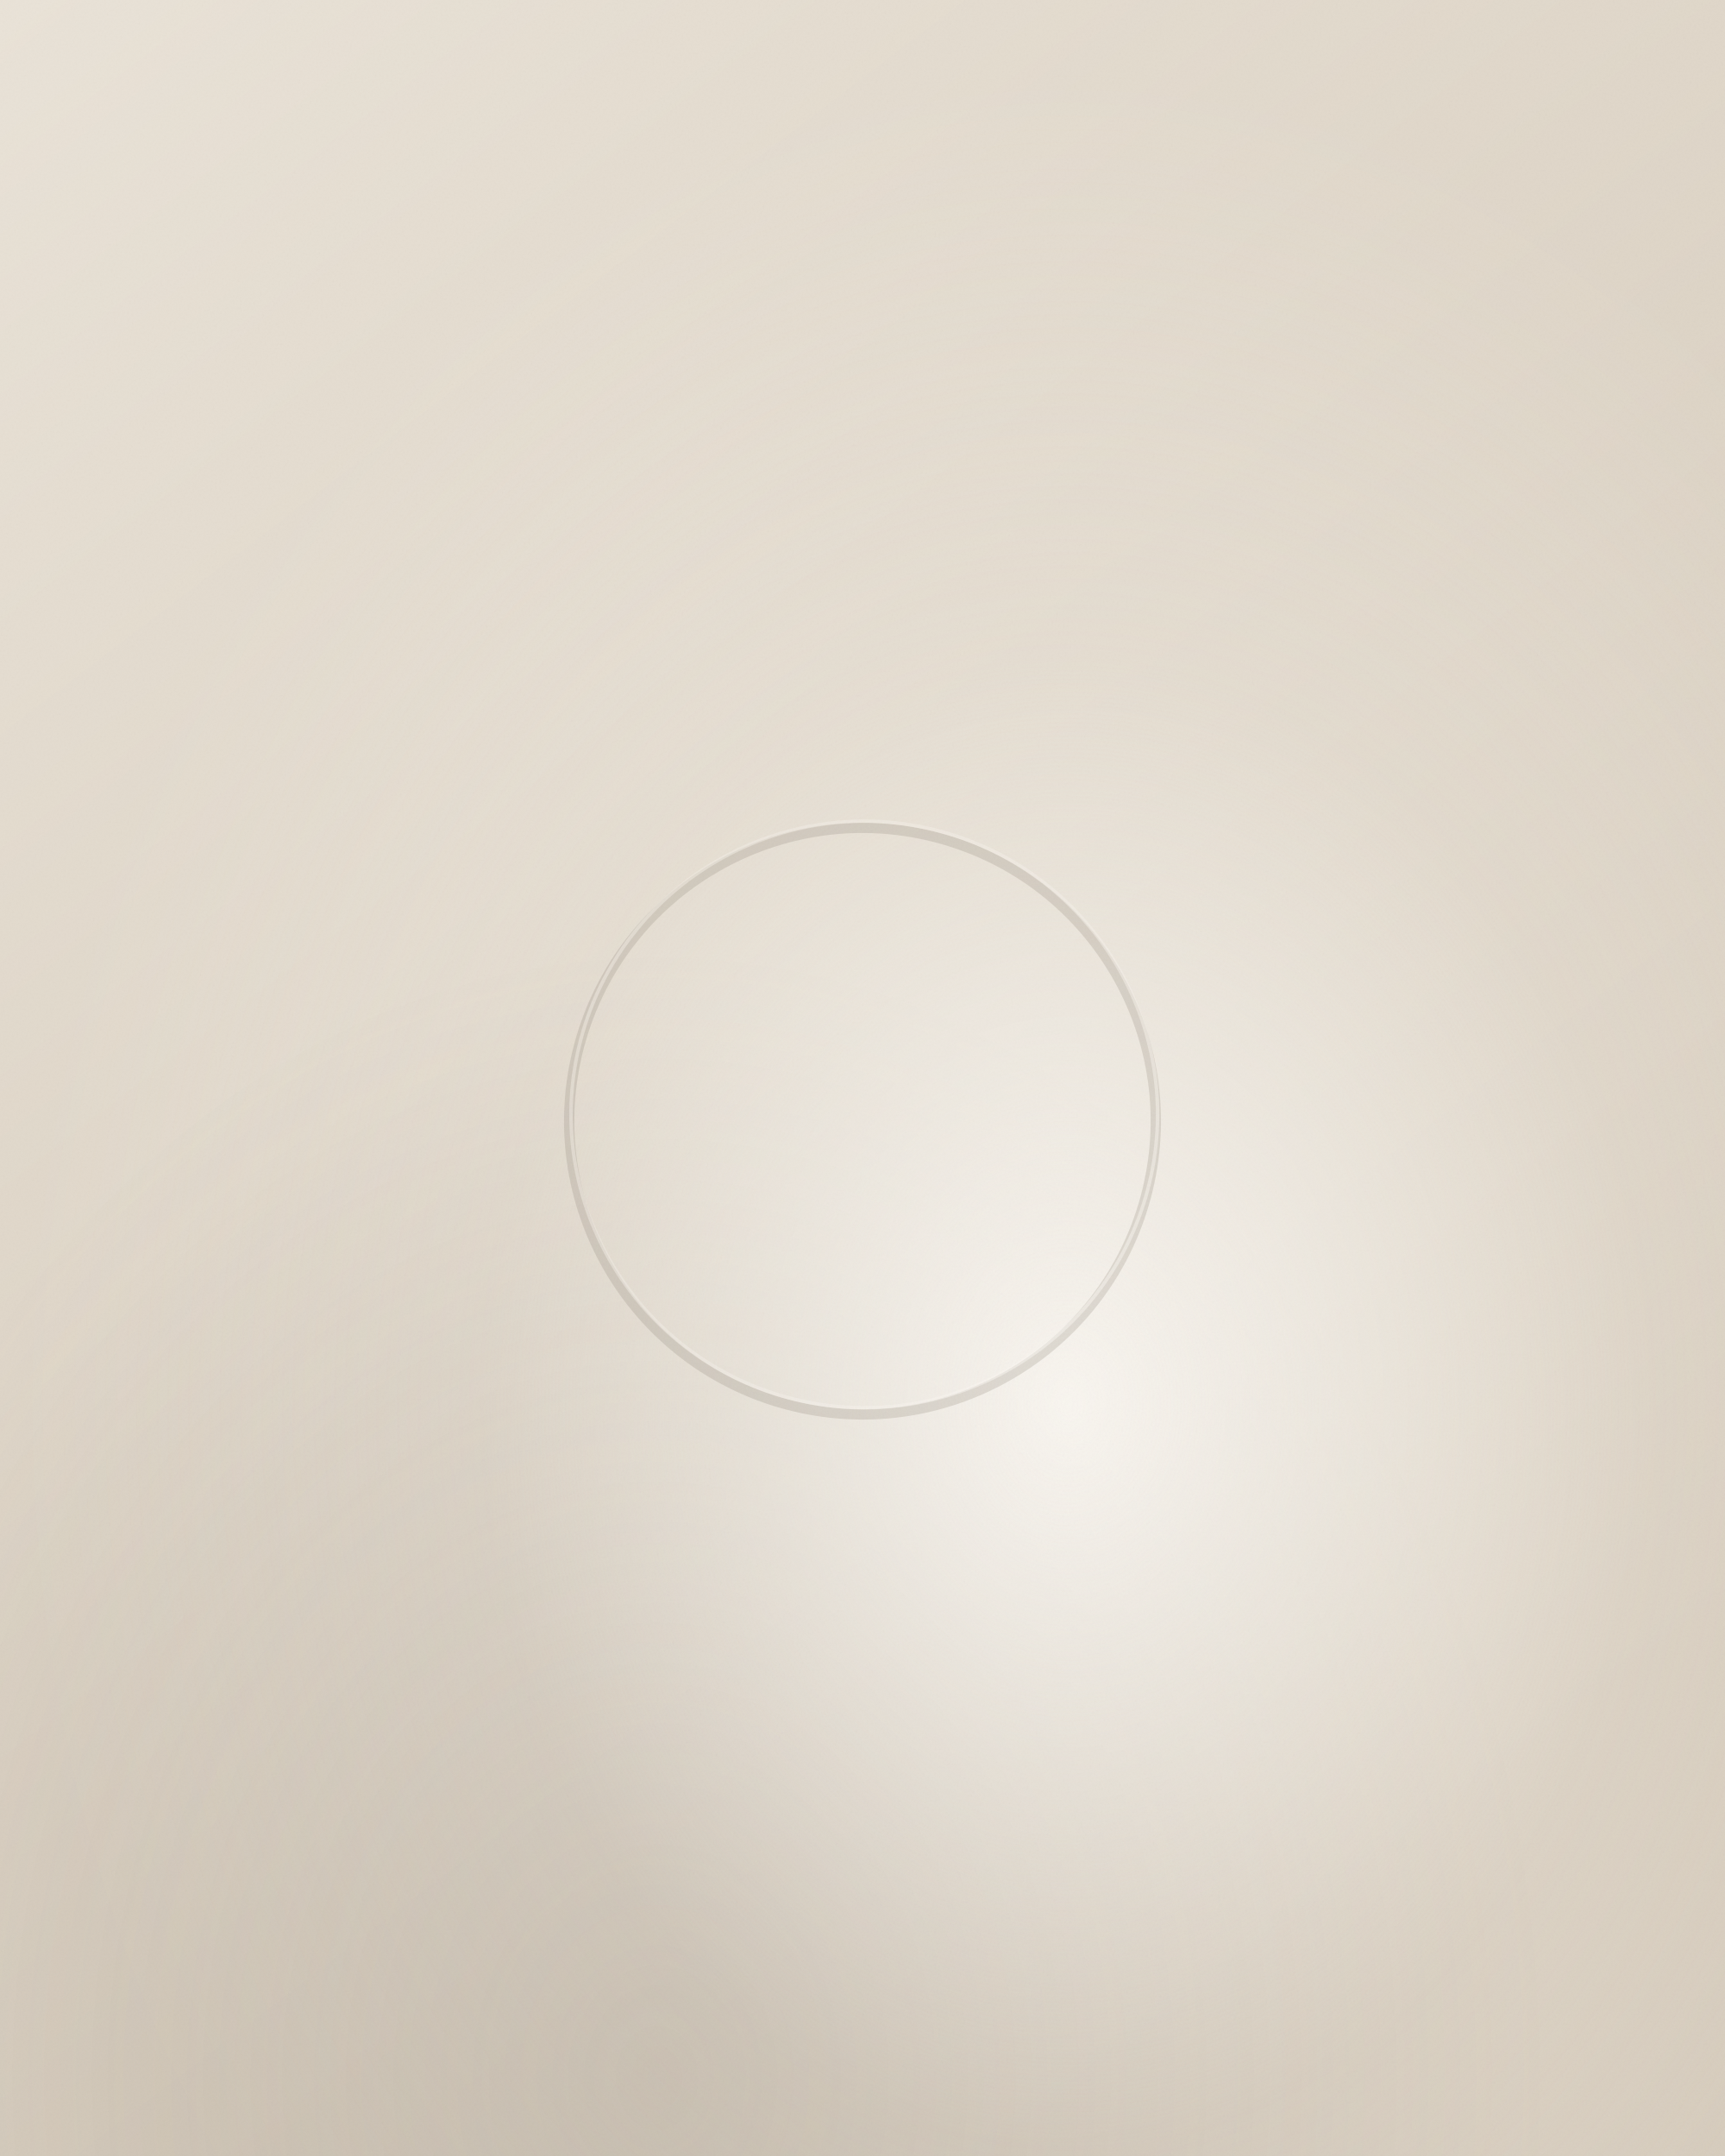
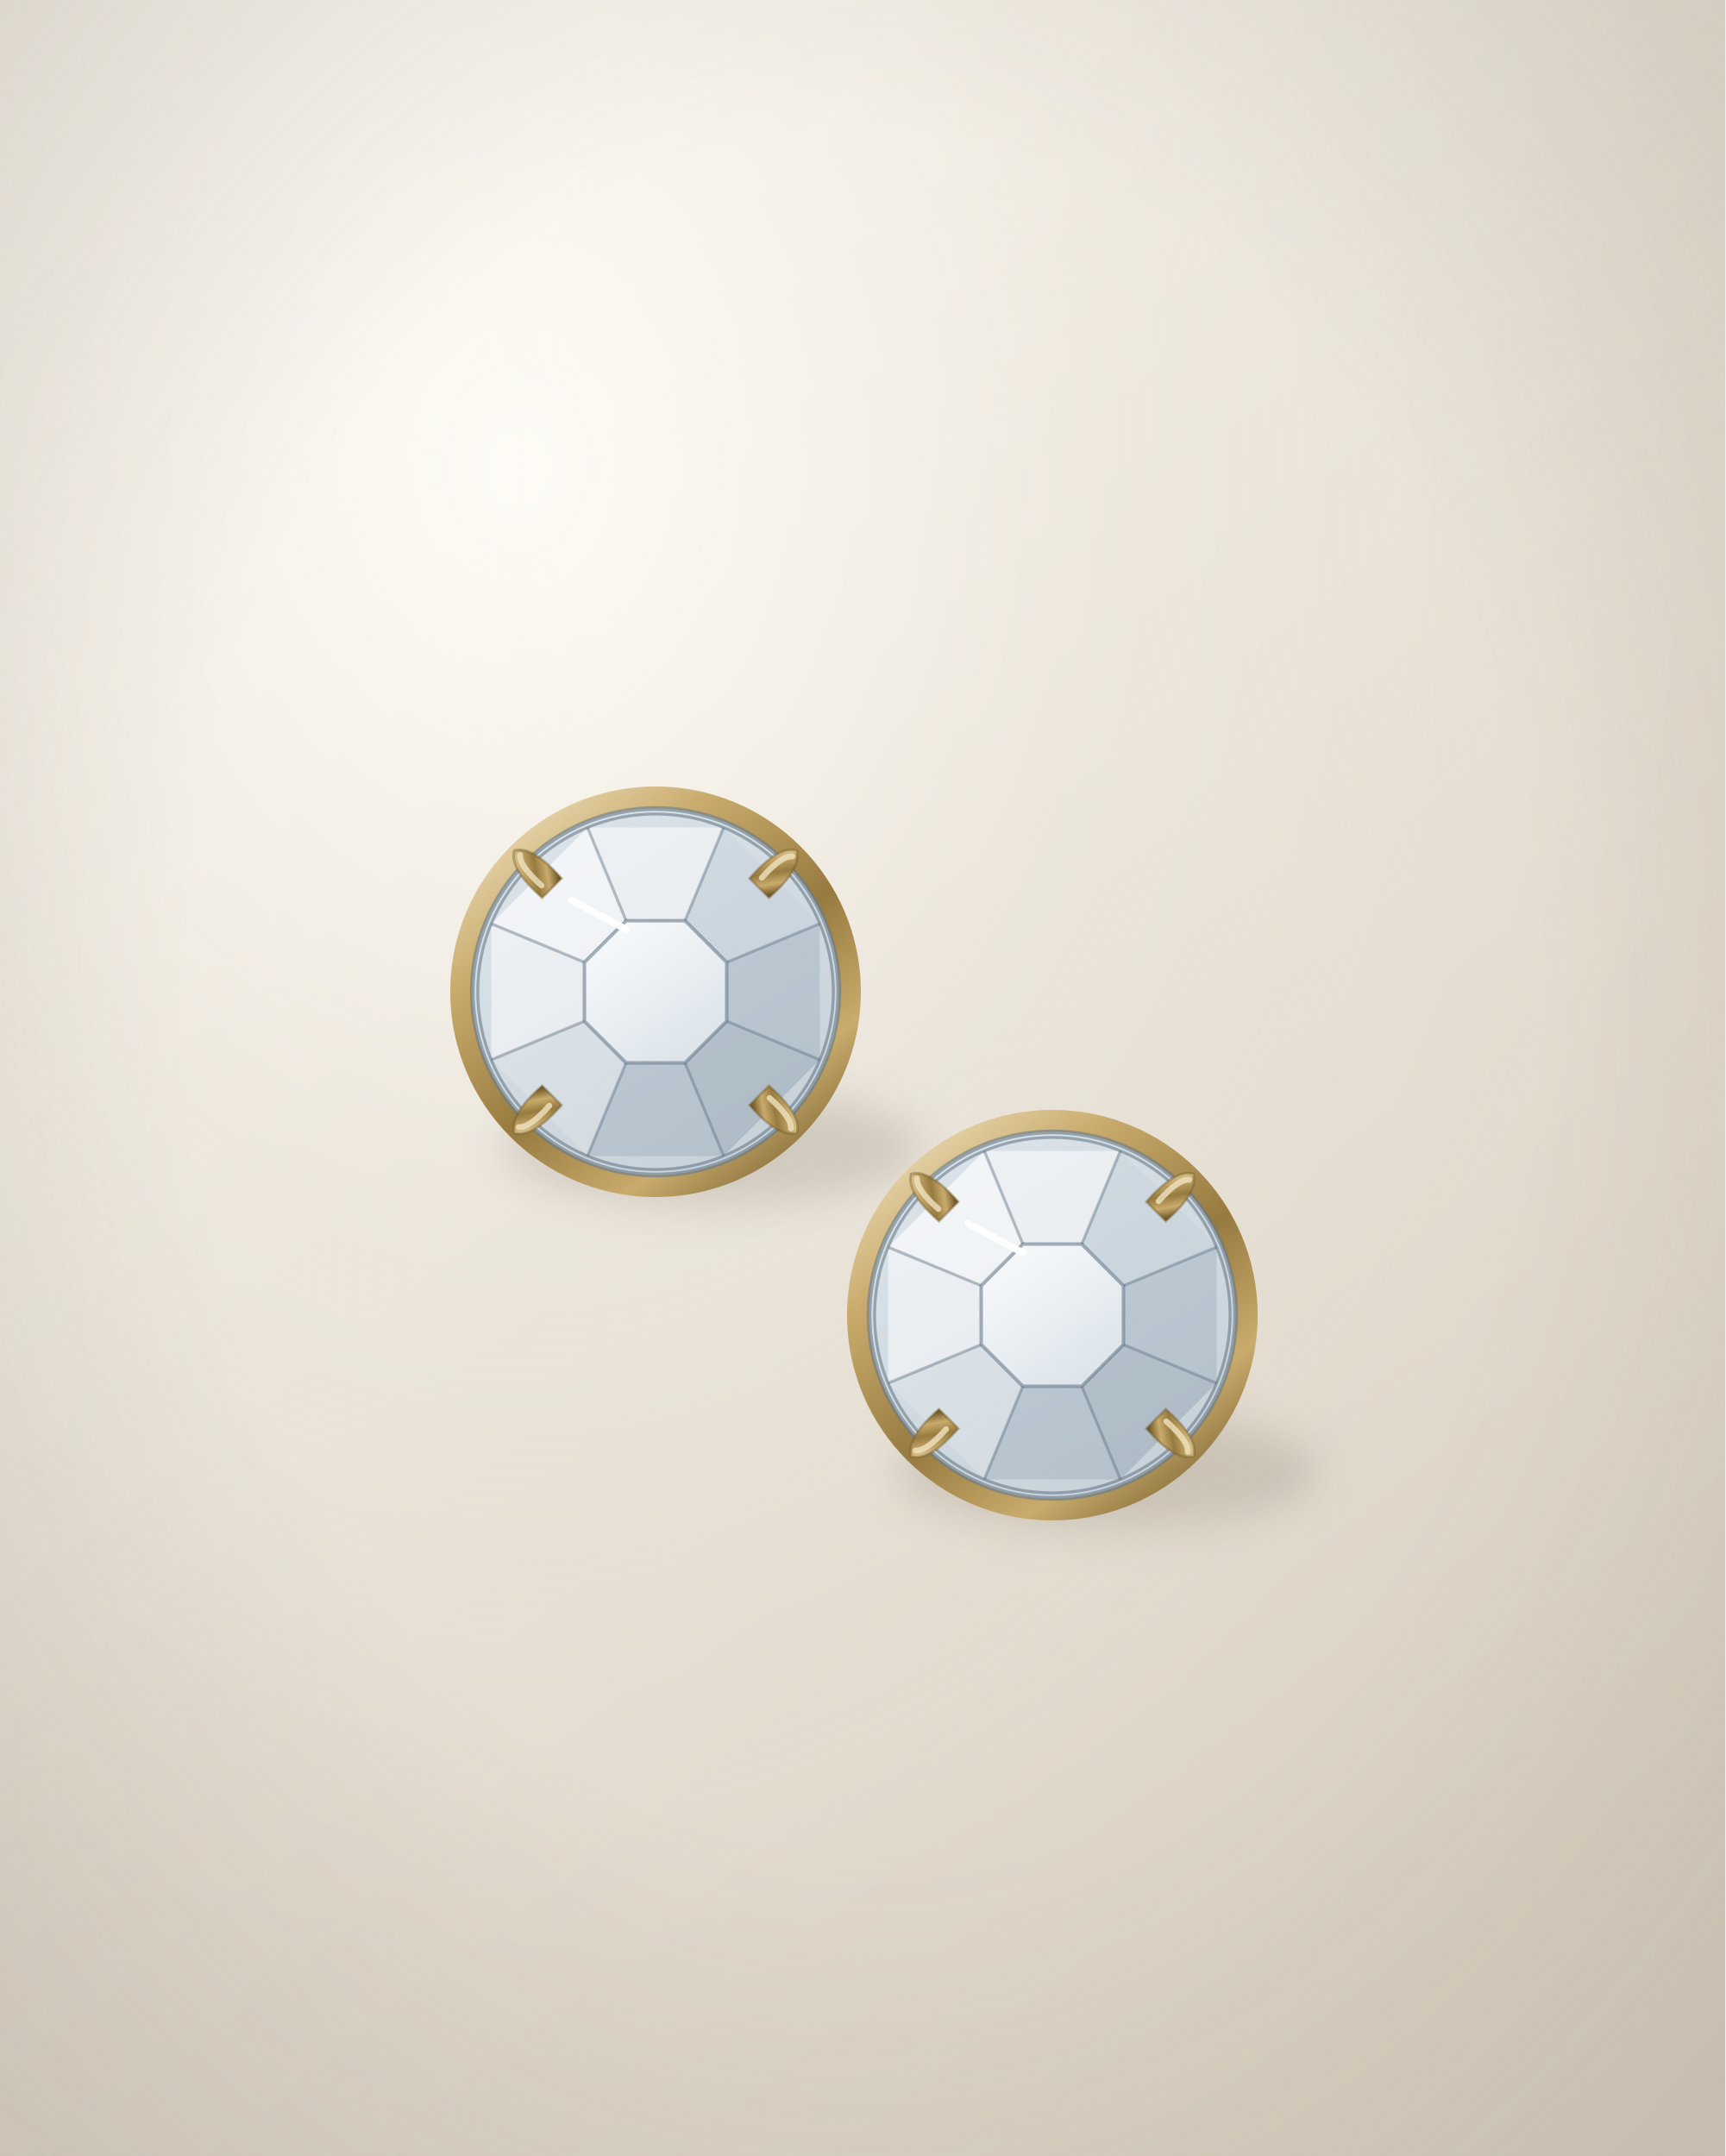
- <svg xmlns="http://www.w3.org/2000/svg" width="900" height="1125" viewBox="0 0 900 1125" role="img">
+ <svg xmlns="http://www.w3.org/2000/svg" width="960" height="1200" viewBox="0 0 960 1200" role="img">
  <defs>
-     <linearGradient id="g" x1="0" y1="0" x2="0.6" y2="1">
-       <stop offset="0" stop-color="#E9E2D7" />
-       <stop offset="1" stop-color="#D3C8B8" />
+     <linearGradient id="ground" x1="0.1" y1="0" x2="0.7" y2="1">
+       <stop offset="0" stop-color="#F1ECE3" />
+       <stop offset="1" stop-color="#DCD3C4" />
    </linearGradient>
-     <radialGradient id="l" cx="62%" cy="65%" r="62%">
-       <stop offset="0" stop-color="#FFFDF9" stop-opacity="0.85" />
-       <stop offset="0.55" stop-color="#FFFDF9" stop-opacity="0.18" />
-       <stop offset="1" stop-color="#FFFDF9" stop-opacity="0" />
+     <radialGradient id="window" cx="30%" cy="22%" r="70%">
+       <stop offset="0" stop-color="#FFFDF8" stop-opacity="0.9" />
+       <stop offset="0.5" stop-color="#FFFDF8" stop-opacity="0.22" />
+       <stop offset="1" stop-color="#FFFDF8" stop-opacity="0" />
    </radialGradient>
-     <radialGradient id="s" cx="38%" cy="96%" r="52%">
-       <stop offset="0" stop-color="#6E6355" stop-opacity="0.22" />
-       <stop offset="1" stop-color="#6E6355" stop-opacity="0" />
+     <radialGradient id="vignette" cx="50%" cy="46%" r="72%">
+       <stop offset="0.55" stop-color="#6E6353" stop-opacity="0" />
+       <stop offset="1" stop-color="#6E6353" stop-opacity="0.2" />
    </radialGradient>
-     <filter id="n">
-       <feTurbulence type="fractalNoise" baseFrequency="0.85" numOctaves="2" stitchTiles="stitch" />
+     <linearGradient id="m-gold" x1="0.12" y1="0" x2="0.88" y2="1">
+       <stop offset="0" stop-color="#F0E3C0" />
+       <stop offset="0.26" stop-color="#C9AA6C" />
+       <stop offset="0.55" stop-color="#96793E" />
+       <stop offset="0.78" stop-color="#C9AA6C" />
+       <stop offset="1" stop-color="#6E5827" />
+     </linearGradient>
+     <linearGradient id="m-rose" x1="0.12" y1="0" x2="0.88" y2="1">
+       <stop offset="0" stop-color="#F0D5C6" />
+       <stop offset="0.26" stop-color="#C99C89" />
+       <stop offset="0.55" stop-color="#966B58" />
+       <stop offset="0.78" stop-color="#C99C89" />
+       <stop offset="1" stop-color="#6E4C3C" />
+     </linearGradient>
+     <linearGradient id="m-platinum" x1="0.12" y1="0" x2="0.88" y2="1">
+       <stop offset="0" stop-color="#F6F7F9" />
+       <stop offset="0.26" stop-color="#C6C9CD" />
+       <stop offset="0.55" stop-color="#93969B" />
+       <stop offset="0.78" stop-color="#C6C9CD" />
+       <stop offset="1" stop-color="#6F7276" />
+     </linearGradient>
+     <linearGradient id="m-white" x1="0.12" y1="0" x2="0.88" y2="1">
+       <stop offset="0" stop-color="#F7F8FA" />
+       <stop offset="0.26" stop-color="#CBCDD1" />
+       <stop offset="0.55" stop-color="#989BA0" />
+       <stop offset="0.78" stop-color="#CBCDD1" />
+       <stop offset="1" stop-color="#74777C" />
+     </linearGradient>
+     <linearGradient id="m-graphite" x1="0.12" y1="0" x2="0.88" y2="1">
+       <stop offset="0" stop-color="#C6C4BF" />
+       <stop offset="0.26" stop-color="#8E8B85" />
+       <stop offset="0.55" stop-color="#63615C" />
+       <stop offset="0.78" stop-color="#8E8B85" />
+       <stop offset="1" stop-color="#454340" />
+     </linearGradient>
+     <linearGradient id="m-wax" x1="0.12" y1="0" x2="0.88" y2="1">
+       <stop offset="0" stop-color="#EDE4E2" />
+       <stop offset="0.26" stop-color="#CDBFBD" />
+       <stop offset="0.55" stop-color="#A2938F" />
+       <stop offset="0.78" stop-color="#CDBFBD" />
+       <stop offset="1" stop-color="#7E716D" />
+     </linearGradient>
+     <linearGradient id="stone-cool" x1="0.15" y1="0" x2="0.8" y2="1">
+       <stop offset="0" stop-color="#DCE4EA" />
+       <stop offset="1" stop-color="#C6D0D8" />
+     </linearGradient>
+     <linearGradient id="table-cool" x1="0" y1="0" x2="0.7" y2="1">
+       <stop offset="0" stop-color="#FAFCFD" />
+       <stop offset="1" stop-color="#DCE4EA" />
+     </linearGradient>
+     <linearGradient id="stone-warm" x1="0.15" y1="0" x2="0.8" y2="1">
+       <stop offset="0" stop-color="#E4E1DA" />
+       <stop offset="1" stop-color="#CFCBC1" />
+     </linearGradient>
+     <linearGradient id="table-warm" x1="0" y1="0" x2="0.7" y2="1">
+       <stop offset="0" stop-color="#FDFCF9" />
+       <stop offset="1" stop-color="#E4E1DA" />
+     </linearGradient>
+     <filter id="soft" x="-60%" y="-60%" width="220%" height="220%">
+       <feGaussianBlur stdDeviation="11.52" />
+     </filter>
+     <filter id="softer" x="-60%" y="-60%" width="220%" height="220%">
+       <feGaussianBlur stdDeviation="29.952" />
+     </filter>
+     <filter id="grain">
+       <feTurbulence type="fractalNoise" baseFrequency="0.9" numOctaves="3" stitchTiles="stitch" />
      <feColorMatrix type="saturate" values="0" />
    </filter>
+     <linearGradient id="benchtop" x1="0" y1="0" x2="0.2" y2="1">
+       <stop offset="0" stop-color="#D6C4A6" />
+       <stop offset="0.5" stop-color="#C7B294" />
+       <stop offset="1" stop-color="#B29B7C" />
+     </linearGradient>
  </defs>
-   <rect width="900" height="1125" fill="url(#g)" />
-   <rect width="900" height="1125" fill="url(#s)" />
-   <rect width="900" height="1125" fill="url(#l)" />
-   <g transform="rotate(15 450 585)" opacity="0.5">
-     <ellipse cx="450" cy="585" rx="153" ry="153" fill="none" stroke="#8B8175" stroke-opacity="0.45" stroke-width="5.4" />
-     <ellipse cx="450" cy="585" rx="153" ry="153" fill="none" stroke="#FFFDF9" stroke-opacity="0.5" stroke-width="1.8" transform="translate(0 -3.6)" />
+   <rect width="960" height="1200" fill="url(#ground)" />
+   <rect width="960" height="1200" fill="url(#window)" />
+   <ellipse cx="395.4" cy="638.7" rx="117.3" ry="32.64" fill="#6B6153" opacity="0.2" filter="url(#soft)" />
+   <circle cx="364.8" cy="552" r="114.24" fill="url(#m-gold)" />
+   <g>
+     <circle cx="364.8" cy="552" r="102" fill="url(#stone-cool)" />
+     <polygon points="456.209,589.863 402.663,643.409 381.194,591.579 404.379,568.394" fill="#6E8798" opacity="0.300" />
+     <line x1="456.209" y1="589.863" x2="404.379" y2="568.394" stroke="#5E7284" stroke-opacity="0.45" stroke-width="1.632" />
+     <polygon points="402.663,643.409 326.937,643.409 348.406,591.579 381.194,591.579" fill="#6E8798" opacity="0.230" />
+     <line x1="402.663" y1="643.409" x2="381.194" y2="591.579" stroke="#5E7284" stroke-opacity="0.45" stroke-width="1.632" />
+     <polygon points="326.937,643.409 273.391,589.863 325.221,568.394 348.406,591.579" fill="#FFFFFF" opacity="0.160" />
+     <line x1="326.937" y1="643.409" x2="348.406" y2="591.579" stroke="#5E7284" stroke-opacity="0.45" stroke-width="1.632" />
+     <polygon points="273.391,589.863 273.391,514.137 325.221,535.606 325.221,568.394" fill="#FFFFFF" opacity="0.514" />
+     <line x1="273.391" y1="589.863" x2="325.221" y2="568.394" stroke="#5E7284" stroke-opacity="0.45" stroke-width="1.632" />
+     <polygon points="273.391,514.137 326.937,460.591 348.406,512.421 325.221,535.606" fill="#FFFFFF" opacity="0.660" />
+     <line x1="273.391" y1="514.137" x2="325.221" y2="535.606" stroke="#5E7284" stroke-opacity="0.45" stroke-width="1.632" />
+     <polygon points="326.937,460.591 402.663,460.591 381.194,512.421 348.406,512.421" fill="#FFFFFF" opacity="0.514" />
+     <line x1="326.937" y1="460.591" x2="348.406" y2="512.421" stroke="#5E7284" stroke-opacity="0.45" stroke-width="1.632" />
+     <polygon points="402.663,460.591 456.209,514.137 404.379,535.606 381.194,512.421" fill="#6E8798" opacity="0.060" />
+     <line x1="402.663" y1="460.591" x2="381.194" y2="512.421" stroke="#5E7284" stroke-opacity="0.45" stroke-width="1.632" />
+     <polygon points="456.209,514.137 456.209,589.863 404.379,568.394 404.379,535.606" fill="#6E8798" opacity="0.230" />
+     <line x1="456.209" y1="514.137" x2="404.379" y2="535.606" stroke="#5E7284" stroke-opacity="0.45" stroke-width="1.632" />
+     <polygon points="404.379,568.394 381.194,591.579 348.406,591.579 325.221,568.394 325.221,535.606 348.406,512.421 381.194,512.421 404.379,535.606" fill="url(#table-cool)" />
+     <polygon points="404.379,568.394 381.194,591.579 348.406,591.579 325.221,568.394 325.221,535.606 348.406,512.421 381.194,512.421 404.379,535.606" fill="none" stroke="#5E7284" stroke-opacity="0.55" stroke-width="1.958" />
+     <circle cx="364.8" cy="552" r="98.94" fill="none" stroke="#526676" stroke-opacity="0.5" stroke-width="1.632" />
+     <circle cx="364.8" cy="552" r="102" fill="none" stroke="#63788A" stroke-opacity="0.6" stroke-width="2.611" />
+     <path d="M 317.88 501 l 30.6 16.32" stroke="#FFFFFF" stroke-opacity="0.95" stroke-width="3.917" stroke-linecap="round" />
  </g>
-   <rect width="900" height="1125" filter="url(#n)" opacity="0.045" />
+   <g transform="rotate(135 432.5974 619.7974)">
+     <path d="M 424.947 634.077 Q 423.417 609.597, 432.597 604.497                Q 441.777 609.597, 440.247 634.077 Z" fill="url(#m-gold)" stroke="#6E5827" stroke-opacity="0.4" stroke-width="1.428" />
+     <path d="M 429.537 628.977 Q 428.517 612.657, 433.107 608.577" fill="none" stroke="#F0E3C0" stroke-opacity="0.8" stroke-width="3.264" stroke-linecap="round" />
+   </g>
+   <g transform="rotate(225 297.0026 619.7974)">
+     <path d="M 289.353 634.077 Q 287.823 609.597, 297.003 604.497                Q 306.183 609.597, 304.653 634.077 Z" fill="url(#m-gold)" stroke="#6E5827" stroke-opacity="0.4" stroke-width="1.428" />
+     <path d="M 293.943 628.977 Q 292.923 612.657, 297.513 608.577" fill="none" stroke="#F0E3C0" stroke-opacity="0.8" stroke-width="3.264" stroke-linecap="round" />
+   </g>
+   <g transform="rotate(315 297.0026 484.2026)">
+     <path d="M 289.353 498.483 Q 287.823 474.003, 297.003 468.903                Q 306.183 474.003, 304.653 498.483 Z" fill="url(#m-gold)" stroke="#6E5827" stroke-opacity="0.4" stroke-width="1.428" />
+     <path d="M 293.943 493.383 Q 292.923 477.063, 297.513 472.983" fill="none" stroke="#F0E3C0" stroke-opacity="0.8" stroke-width="3.264" stroke-linecap="round" />
+   </g>
+   <g transform="rotate(405 432.5974 484.2026)">
+     <path d="M 424.947 498.483 Q 423.417 474.003, 432.597 468.903                Q 441.777 474.003, 440.247 498.483 Z" fill="url(#m-gold)" stroke="#6E5827" stroke-opacity="0.4" stroke-width="1.428" />
+     <path d="M 429.537 493.383 Q 428.517 477.063, 433.107 472.983" fill="none" stroke="#F0E3C0" stroke-opacity="0.8" stroke-width="3.264" stroke-linecap="round" />
+   </g>
+   <ellipse cx="616.2" cy="818.7" rx="117.3" ry="32.64" fill="#6B6153" opacity="0.2" filter="url(#soft)" />
+   <circle cx="585.6" cy="732" r="114.24" fill="url(#m-gold)" />
+   <g>
+     <circle cx="585.6" cy="732" r="102" fill="url(#stone-cool)" />
+     <polygon points="677.009,769.863 623.463,823.409 601.994,771.579 625.179,748.394" fill="#6E8798" opacity="0.300" />
+     <line x1="677.009" y1="769.863" x2="625.179" y2="748.394" stroke="#5E7284" stroke-opacity="0.45" stroke-width="1.632" />
+     <polygon points="623.463,823.409 547.737,823.409 569.206,771.579 601.994,771.579" fill="#6E8798" opacity="0.230" />
+     <line x1="623.463" y1="823.409" x2="601.994" y2="771.579" stroke="#5E7284" stroke-opacity="0.45" stroke-width="1.632" />
+     <polygon points="547.737,823.409 494.191,769.863 546.021,748.394 569.206,771.579" fill="#FFFFFF" opacity="0.160" />
+     <line x1="547.737" y1="823.409" x2="569.206" y2="771.579" stroke="#5E7284" stroke-opacity="0.45" stroke-width="1.632" />
+     <polygon points="494.191,769.863 494.191,694.137 546.021,715.606 546.021,748.394" fill="#FFFFFF" opacity="0.514" />
+     <line x1="494.191" y1="769.863" x2="546.021" y2="748.394" stroke="#5E7284" stroke-opacity="0.45" stroke-width="1.632" />
+     <polygon points="494.191,694.137 547.737,640.591 569.206,692.421 546.021,715.606" fill="#FFFFFF" opacity="0.660" />
+     <line x1="494.191" y1="694.137" x2="546.021" y2="715.606" stroke="#5E7284" stroke-opacity="0.45" stroke-width="1.632" />
+     <polygon points="547.737,640.591 623.463,640.591 601.994,692.421 569.206,692.421" fill="#FFFFFF" opacity="0.514" />
+     <line x1="547.737" y1="640.591" x2="569.206" y2="692.421" stroke="#5E7284" stroke-opacity="0.45" stroke-width="1.632" />
+     <polygon points="623.463,640.591 677.009,694.137 625.179,715.606 601.994,692.421" fill="#6E8798" opacity="0.060" />
+     <line x1="623.463" y1="640.591" x2="601.994" y2="692.421" stroke="#5E7284" stroke-opacity="0.45" stroke-width="1.632" />
+     <polygon points="677.009,694.137 677.009,769.863 625.179,748.394 625.179,715.606" fill="#6E8798" opacity="0.230" />
+     <line x1="677.009" y1="694.137" x2="625.179" y2="715.606" stroke="#5E7284" stroke-opacity="0.45" stroke-width="1.632" />
+     <polygon points="625.179,748.394 601.994,771.579 569.206,771.579 546.021,748.394 546.021,715.606 569.206,692.421 601.994,692.421 625.179,715.606" fill="url(#table-cool)" />
+     <polygon points="625.179,748.394 601.994,771.579 569.206,771.579 546.021,748.394 546.021,715.606 569.206,692.421 601.994,692.421 625.179,715.606" fill="none" stroke="#5E7284" stroke-opacity="0.55" stroke-width="1.958" />
+     <circle cx="585.6" cy="732" r="98.94" fill="none" stroke="#526676" stroke-opacity="0.5" stroke-width="1.632" />
+     <circle cx="585.6" cy="732" r="102" fill="none" stroke="#63788A" stroke-opacity="0.6" stroke-width="2.611" />
+     <path d="M 538.68 681 l 30.6 16.32" stroke="#FFFFFF" stroke-opacity="0.95" stroke-width="3.917" stroke-linecap="round" />
+   </g>
+   <g transform="rotate(135 653.3974 799.7974)">
+     <path d="M 645.747 814.077 Q 644.217 789.597, 653.397 784.497                Q 662.577 789.597, 661.047 814.077 Z" fill="url(#m-gold)" stroke="#6E5827" stroke-opacity="0.4" stroke-width="1.428" />
+     <path d="M 650.337 808.977 Q 649.317 792.657, 653.907 788.577" fill="none" stroke="#F0E3C0" stroke-opacity="0.8" stroke-width="3.264" stroke-linecap="round" />
+   </g>
+   <g transform="rotate(225 517.8026 799.7974)">
+     <path d="M 510.153 814.077 Q 508.623 789.597, 517.803 784.497                Q 526.983 789.597, 525.453 814.077 Z" fill="url(#m-gold)" stroke="#6E5827" stroke-opacity="0.4" stroke-width="1.428" />
+     <path d="M 514.743 808.977 Q 513.723 792.657, 518.313 788.577" fill="none" stroke="#F0E3C0" stroke-opacity="0.8" stroke-width="3.264" stroke-linecap="round" />
+   </g>
+   <g transform="rotate(315 517.8026 664.2026)">
+     <path d="M 510.153 678.483 Q 508.623 654.003, 517.803 648.903                Q 526.983 654.003, 525.453 678.483 Z" fill="url(#m-gold)" stroke="#6E5827" stroke-opacity="0.4" stroke-width="1.428" />
+     <path d="M 514.743 673.383 Q 513.723 657.063, 518.313 652.983" fill="none" stroke="#F0E3C0" stroke-opacity="0.8" stroke-width="3.264" stroke-linecap="round" />
+   </g>
+   <g transform="rotate(405 653.3974 664.2026)">
+     <path d="M 645.747 678.483 Q 644.217 654.003, 653.397 648.903                Q 662.577 654.003, 661.047 678.483 Z" fill="url(#m-gold)" stroke="#6E5827" stroke-opacity="0.4" stroke-width="1.428" />
+     <path d="M 650.337 673.383 Q 649.317 657.063, 653.907 652.983" fill="none" stroke="#F0E3C0" stroke-opacity="0.8" stroke-width="3.264" stroke-linecap="round" />
+   </g>
+   <rect width="960" height="1200" fill="url(#vignette)" />
+   <rect width="960" height="1200" filter="url(#grain)" opacity="0.05" style="mix-blend-mode:overlay" />
</svg>
